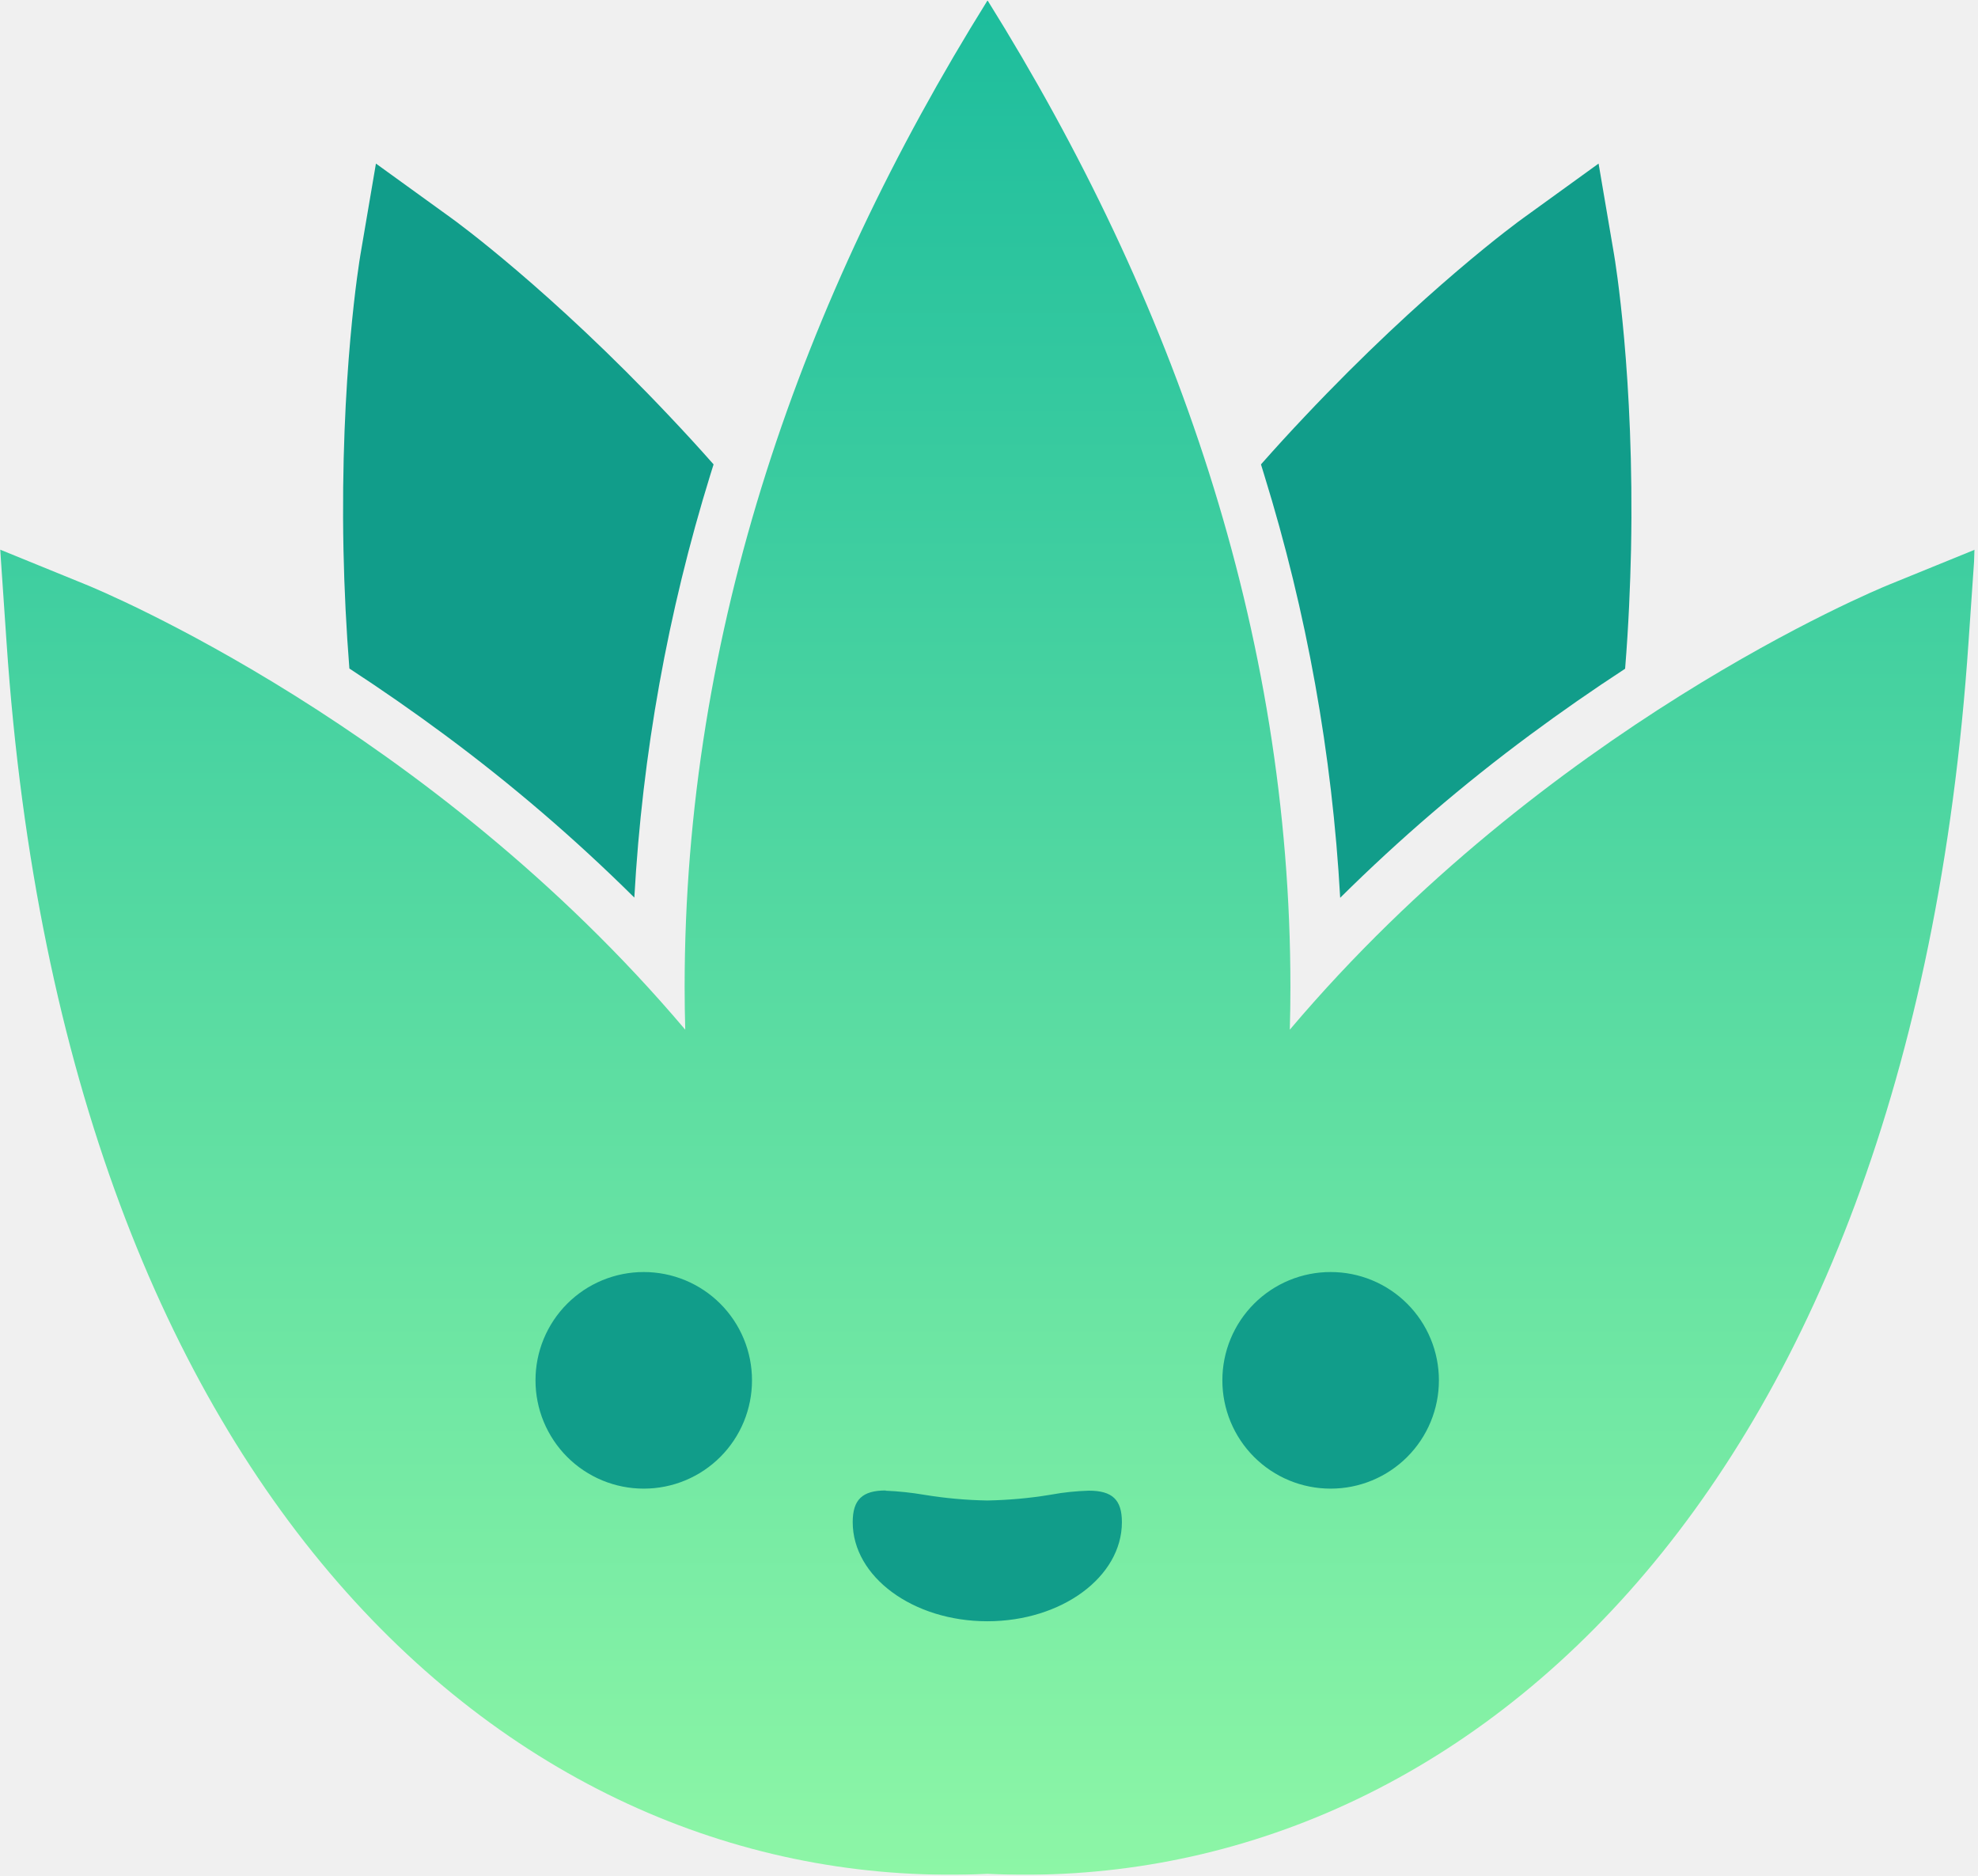
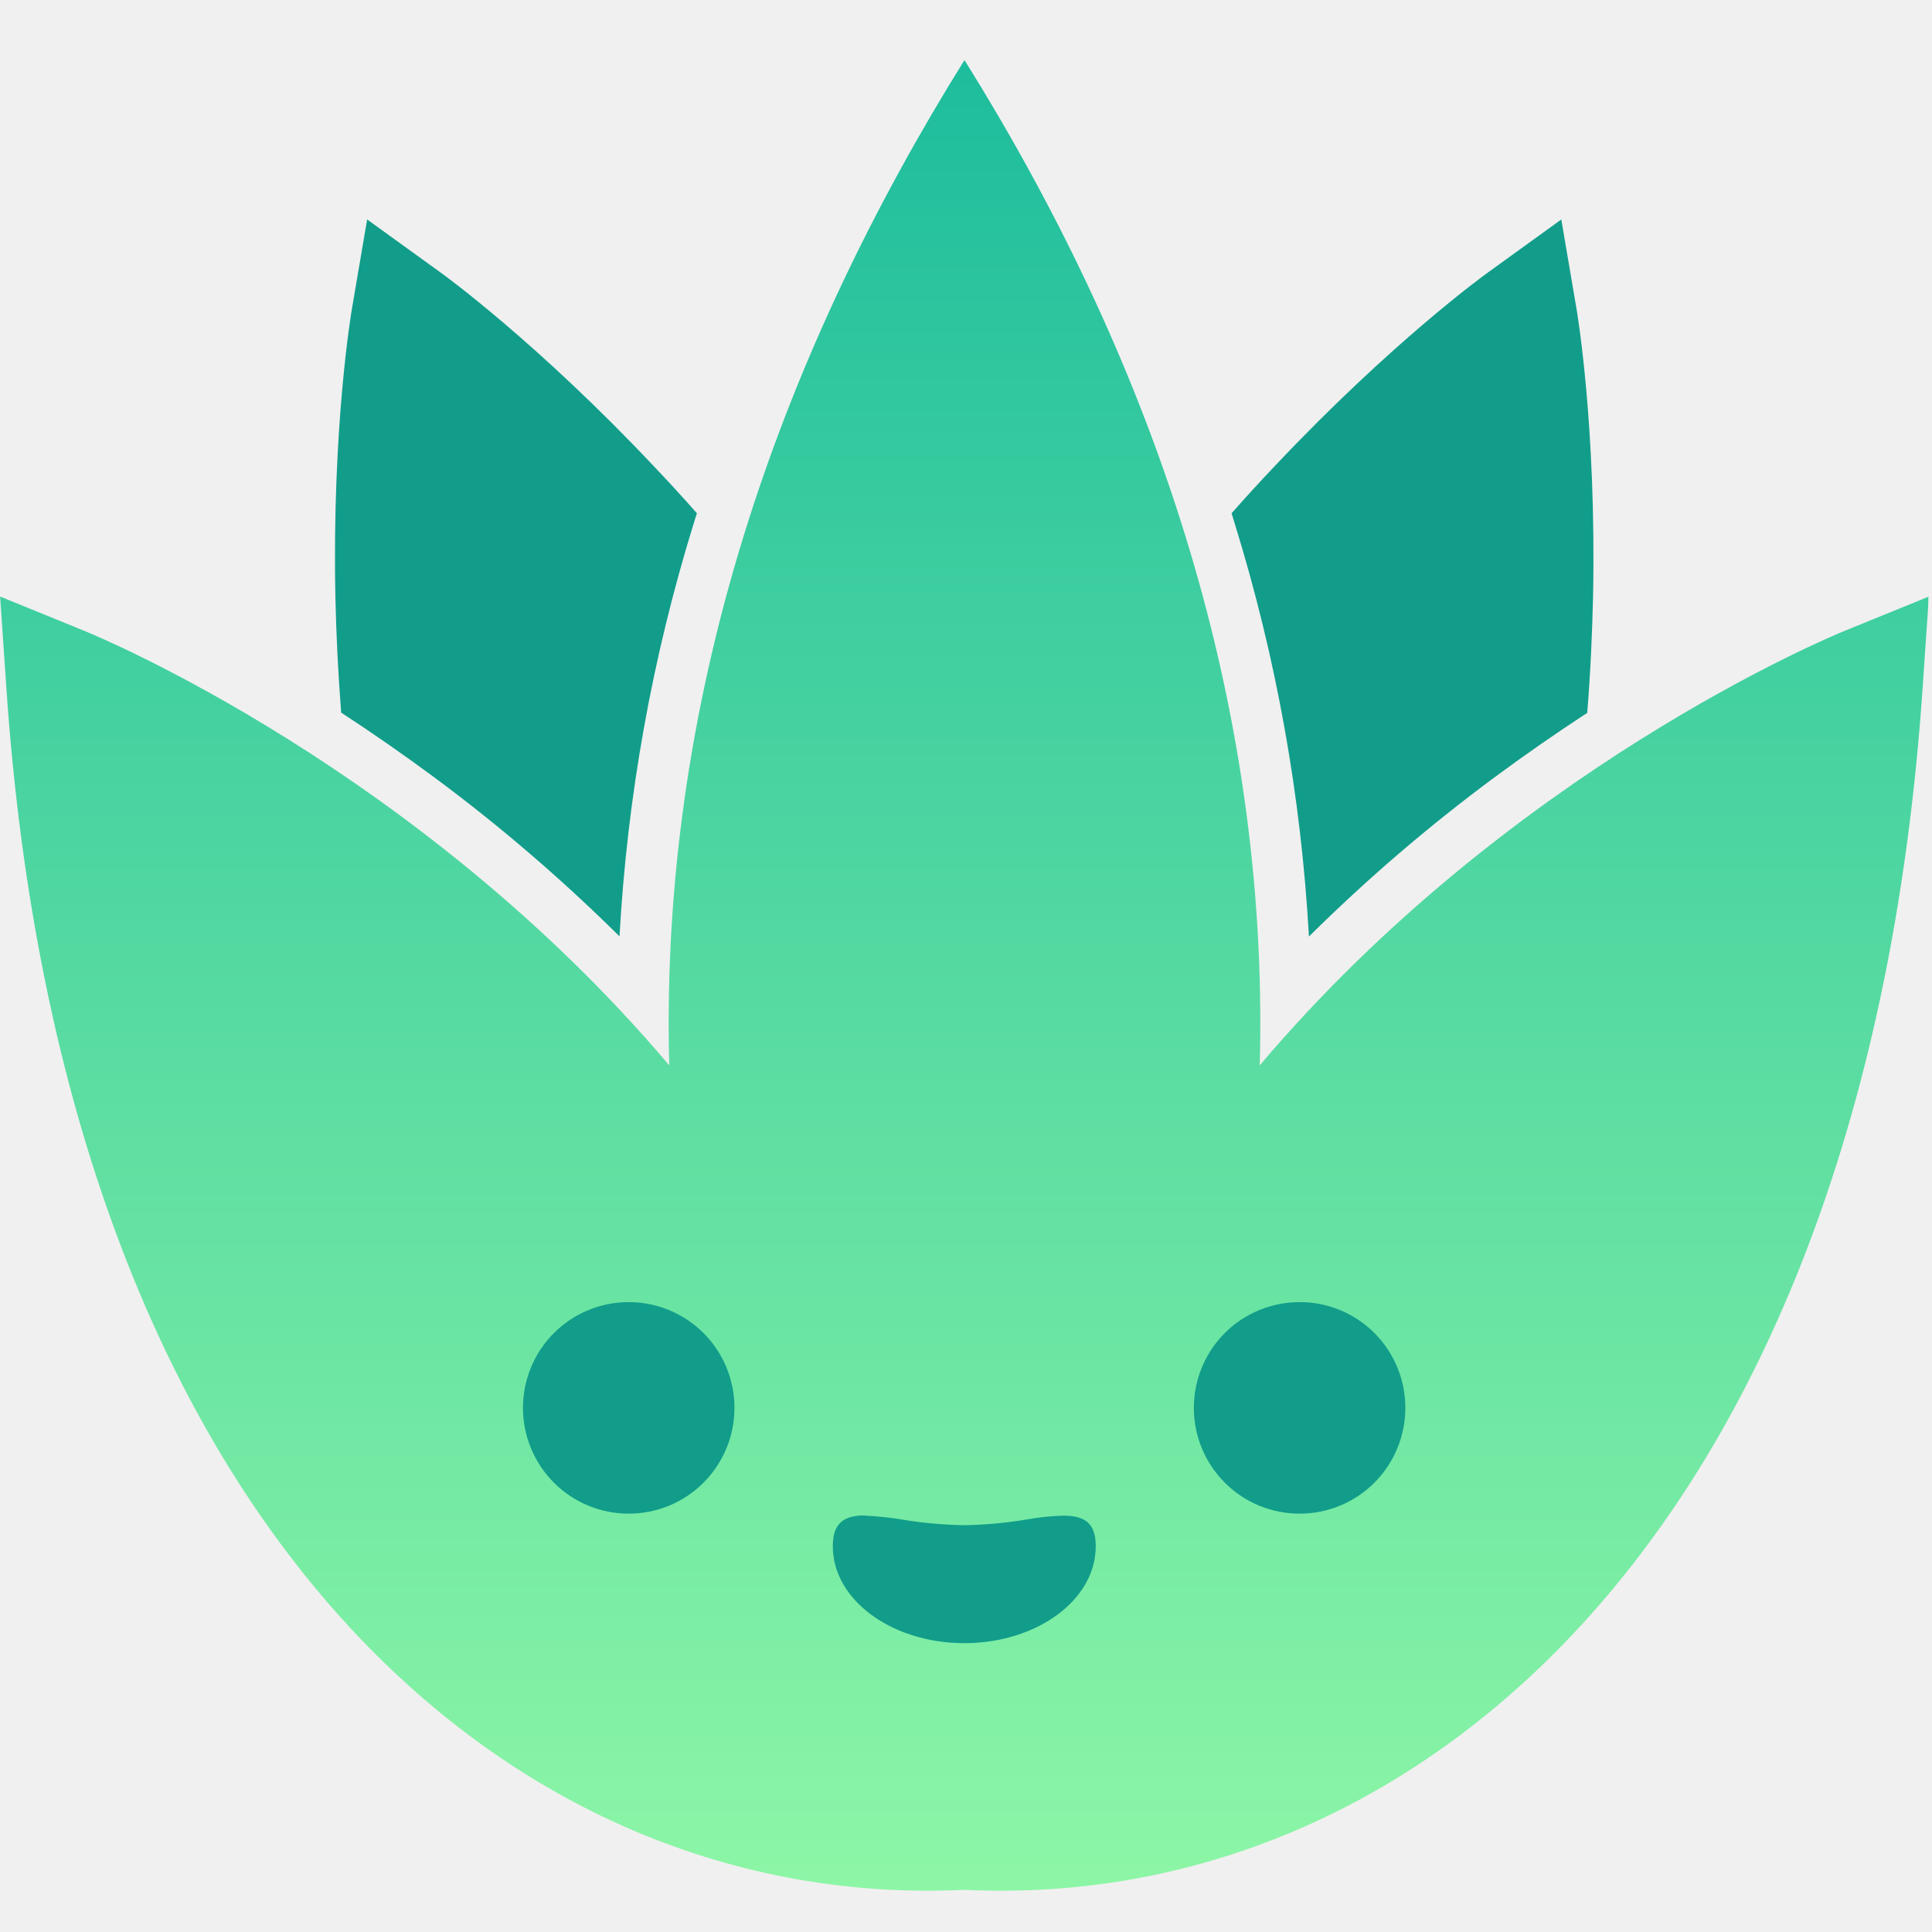
- <svg xmlns="http://www.w3.org/2000/svg" width="541" height="513" viewBox="0 0 541 513" fill="none">
-   <mask id="mask0_1603_508" style="mask-type:luminance" maskUnits="userSpaceOnUse" x="0" y="0" width="541" height="513">
-     <path d="M0.023 0.196H540.023V512.804H0.023V0.196Z" fill="white" />
+ <svg xmlns="http://www.w3.org/2000/svg" width="32" height="32" viewBox="0 0 32 32" fill="none">
+   <mask id="mask0_2040_11" style="mask-type:luminance" maskUnits="userSpaceOnUse" x="0" y="1" width="32" height="31">
+     <path d="M0 1H31.941V31.321H0V1Z" fill="white" />
  </mask>
-   <g mask="url(#mask0_1603_508)">
-     <rect x="127.5" y="317.171" width="278.465" height="133.724" fill="#119D8A" />
-     <path fill-rule="evenodd" clip-rule="evenodd" d="M95.559 182.841C94.707 172.034 94.168 161.206 93.944 150.368C92.997 102.863 98.355 71.003 98.578 69.666L102.822 44.737L123.328 59.558C124.442 60.338 150.584 79.338 183.209 113.939C187.007 117.951 191.028 122.308 195.172 127.011L194.281 129.853C182.655 167.404 175.675 206.239 173.496 245.49C157.283 229.419 139.936 214.534 121.59 200.949C113.094 194.657 104.413 188.618 95.559 182.841ZM444.487 182.841C445.434 171.106 445.88 160.152 446.102 150.368C447.049 102.863 441.692 71.003 441.469 69.666L437.225 44.737L416.73 59.558C415.605 60.338 389.463 79.338 356.838 113.939C352.778 118.227 348.794 122.585 344.886 127.011L345.777 129.908C357.399 167.46 364.375 206.296 366.55 245.546C382.764 229.475 400.111 214.589 418.456 201.005C426.953 194.713 435.633 188.674 444.487 182.896V182.841Z" fill="#119D8A" />
-     <path fill-rule="evenodd" clip-rule="evenodd" d="M270.025 512.492C143.958 518.521 17.88 413.069 1.785 175.597L0.059 150.335L23.517 159.896C27.66 161.567 117.37 198.787 187.421 281.618C187.31 277.762 187.254 273.851 187.254 269.94C187.254 172.577 219.155 81.812 270.103 0.107C321.051 81.757 352.941 172.577 352.941 269.94C352.941 273.84 352.885 277.762 352.774 281.618C422.836 198.787 512.546 161.567 516.679 159.896L540.148 150.335L538.41 175.597C522.315 413.069 396.226 518.532 270.148 512.492H270.025ZM242.268 407.642C235.841 407.642 233.223 410.16 233.223 416.312C233.223 431.289 249.753 443.413 270.036 443.413C290.364 443.413 306.849 431.289 306.849 416.312C306.849 410.16 304.221 407.697 297.794 407.697C294.385 407.809 290.921 408.143 287.58 408.767L287.245 408.823C281.542 409.77 275.784 410.272 270.036 410.383C264.251 410.282 258.481 409.761 252.771 408.823C249.279 408.227 245.752 407.855 242.212 407.709L242.268 407.642ZM176.071 347.901C179.96 347.898 183.811 348.662 187.404 350.149C190.998 351.637 194.263 353.818 197.012 356.569C199.762 359.321 201.943 362.587 203.43 366.182C204.917 369.777 205.68 373.63 205.677 377.52C205.68 381.411 204.917 385.264 203.43 388.859C201.943 392.454 199.762 395.72 197.012 398.471C194.263 401.222 190.998 403.404 187.404 404.892C183.811 406.379 179.96 407.143 176.071 407.14C172.182 407.143 168.331 406.379 164.738 404.892C161.144 403.404 157.879 401.222 155.13 398.471C152.38 395.72 150.199 392.454 148.712 388.859C147.225 385.264 146.462 381.411 146.465 377.52C146.462 373.63 147.225 369.777 148.712 366.182C150.199 362.587 152.38 359.321 155.13 356.569C157.879 353.818 161.144 351.637 164.738 350.149C168.331 348.662 172.182 347.898 176.071 347.901ZM363.935 347.901C367.825 347.896 371.677 348.659 375.272 350.146C378.866 351.633 382.133 353.814 384.883 356.566C387.634 359.317 389.816 362.584 391.304 366.179C392.791 369.775 393.555 373.629 393.552 377.52C393.555 381.412 392.791 385.266 391.304 388.862C389.816 392.457 387.634 395.724 384.883 398.475C382.133 401.226 378.866 403.408 375.272 404.895C371.677 406.382 367.825 407.145 363.935 407.14C360.046 407.143 356.195 406.379 352.601 404.892C349.008 403.404 345.743 401.222 342.993 398.471C340.244 395.72 338.063 392.454 336.576 388.859C335.089 385.264 334.325 381.411 334.328 377.52C334.325 373.63 335.089 369.777 336.576 366.182C338.063 362.587 340.244 359.321 342.993 356.569C345.743 353.818 349.008 351.637 352.601 350.149C356.195 348.662 360.046 347.898 363.935 347.901Z" fill="url(#paint0_linear_1603_508)" />
+   <g mask="url(#mask0_2040_11)">
+     <path d="M24.011 19.749H7.54V27.659H24.011V19.749Z" fill="#119D8A" />
+     <path fill-rule="evenodd" clip-rule="evenodd" d="M5.651 11.803C5.601 11.164 5.569 10.524 5.555 9.883C5.499 7.073 5.816 5.188 5.83 5.109L6.081 3.635L7.294 4.511C7.359 4.557 8.906 5.681 10.835 7.728C11.06 7.965 11.298 8.223 11.543 8.501L11.49 8.669C10.803 10.89 10.39 13.187 10.261 15.509C9.302 14.559 8.276 13.678 7.191 12.874C6.688 12.502 6.175 12.145 5.651 11.803ZM26.29 11.803C26.346 11.109 26.372 10.461 26.386 9.883C26.442 7.073 26.125 5.188 26.111 5.109L25.86 3.635L24.648 4.511C24.582 4.557 23.035 5.681 21.106 7.728C20.865 7.982 20.63 8.239 20.399 8.501L20.451 8.672C21.139 10.894 21.551 13.191 21.68 15.512C22.639 14.562 23.665 13.681 24.75 12.878C25.253 12.506 25.766 12.149 26.29 11.807V11.803Z" fill="#119D8A" />
+     <path fill-rule="evenodd" clip-rule="evenodd" d="M15.971 31.302C8.514 31.659 1.056 25.421 0.104 11.375L0.002 9.881L1.39 10.446C1.635 10.545 6.941 12.747 11.085 17.646C11.078 17.418 11.075 17.187 11.075 16.955C11.075 11.196 12.962 5.828 15.975 0.995C18.989 5.824 20.875 11.196 20.875 16.955C20.875 17.186 20.872 17.418 20.865 17.646C25.009 12.747 30.316 10.545 30.56 10.446L31.948 9.881L31.846 11.375C30.893 25.421 23.435 31.66 15.978 31.302H15.971ZM14.329 25.1C13.949 25.1 13.794 25.249 13.794 25.613C13.794 26.499 14.772 27.216 15.971 27.216C17.174 27.216 18.149 26.499 18.149 25.613C18.149 25.249 17.993 25.104 17.613 25.104C17.412 25.11 17.207 25.13 17.009 25.167L16.989 25.17C16.652 25.226 16.311 25.256 15.971 25.262C15.629 25.256 15.288 25.226 14.95 25.17C14.743 25.135 14.535 25.113 14.325 25.104L14.329 25.1ZM10.413 21.567C10.643 21.567 10.871 21.612 11.084 21.7C11.296 21.788 11.489 21.917 11.652 22.079C11.815 22.242 11.944 22.435 12.032 22.648C12.12 22.861 12.165 23.088 12.165 23.319C12.165 23.549 12.12 23.777 12.032 23.989C11.944 24.202 11.815 24.395 11.652 24.558C11.489 24.721 11.296 24.85 11.084 24.938C10.871 25.026 10.643 25.071 10.413 25.071C10.183 25.071 9.955 25.026 9.743 24.938C9.53 24.85 9.337 24.721 9.175 24.558C9.012 24.395 8.883 24.202 8.795 23.989C8.707 23.777 8.662 23.549 8.662 23.319C8.662 23.088 8.707 22.861 8.795 22.648C8.883 22.435 9.012 22.242 9.175 22.079C9.337 21.917 9.53 21.788 9.743 21.7C9.955 21.612 10.183 21.567 10.413 21.567ZM21.525 21.567C21.756 21.566 21.983 21.611 22.196 21.7C22.409 21.787 22.602 21.916 22.765 22.079C22.927 22.242 23.056 22.435 23.144 22.648C23.232 22.86 23.277 23.088 23.277 23.319C23.277 23.549 23.232 23.777 23.144 23.989C23.056 24.202 22.927 24.395 22.765 24.558C22.602 24.721 22.409 24.85 22.196 24.938C21.983 25.026 21.756 25.071 21.525 25.071C21.295 25.071 21.068 25.026 20.855 24.938C20.642 24.85 20.449 24.721 20.287 24.558C20.124 24.395 19.995 24.202 19.907 23.989C19.819 23.777 19.774 23.549 19.774 23.319C19.774 23.088 19.819 22.861 19.907 22.648C19.995 22.435 20.124 22.242 20.287 22.079C20.449 21.917 20.642 21.788 20.855 21.7C21.068 21.612 21.295 21.567 21.525 21.567Z" fill="url(#paint0_linear_2040_11)" />
  </g>
  <defs>
-     <linearGradient id="paint0_linear_1603_508" x1="270.103" y1="0.107" x2="270.103" y2="512.737" gradientUnits="userSpaceOnUse">
+     <linearGradient id="paint0_linear_2040_11" x1="15.975" y1="0.995" x2="15.975" y2="31.317" gradientUnits="userSpaceOnUse">
      <stop stop-color="#1DBD9D" />
      <stop offset="1" stop-color="#8DF6A6" />
    </linearGradient>
  </defs>
</svg>
